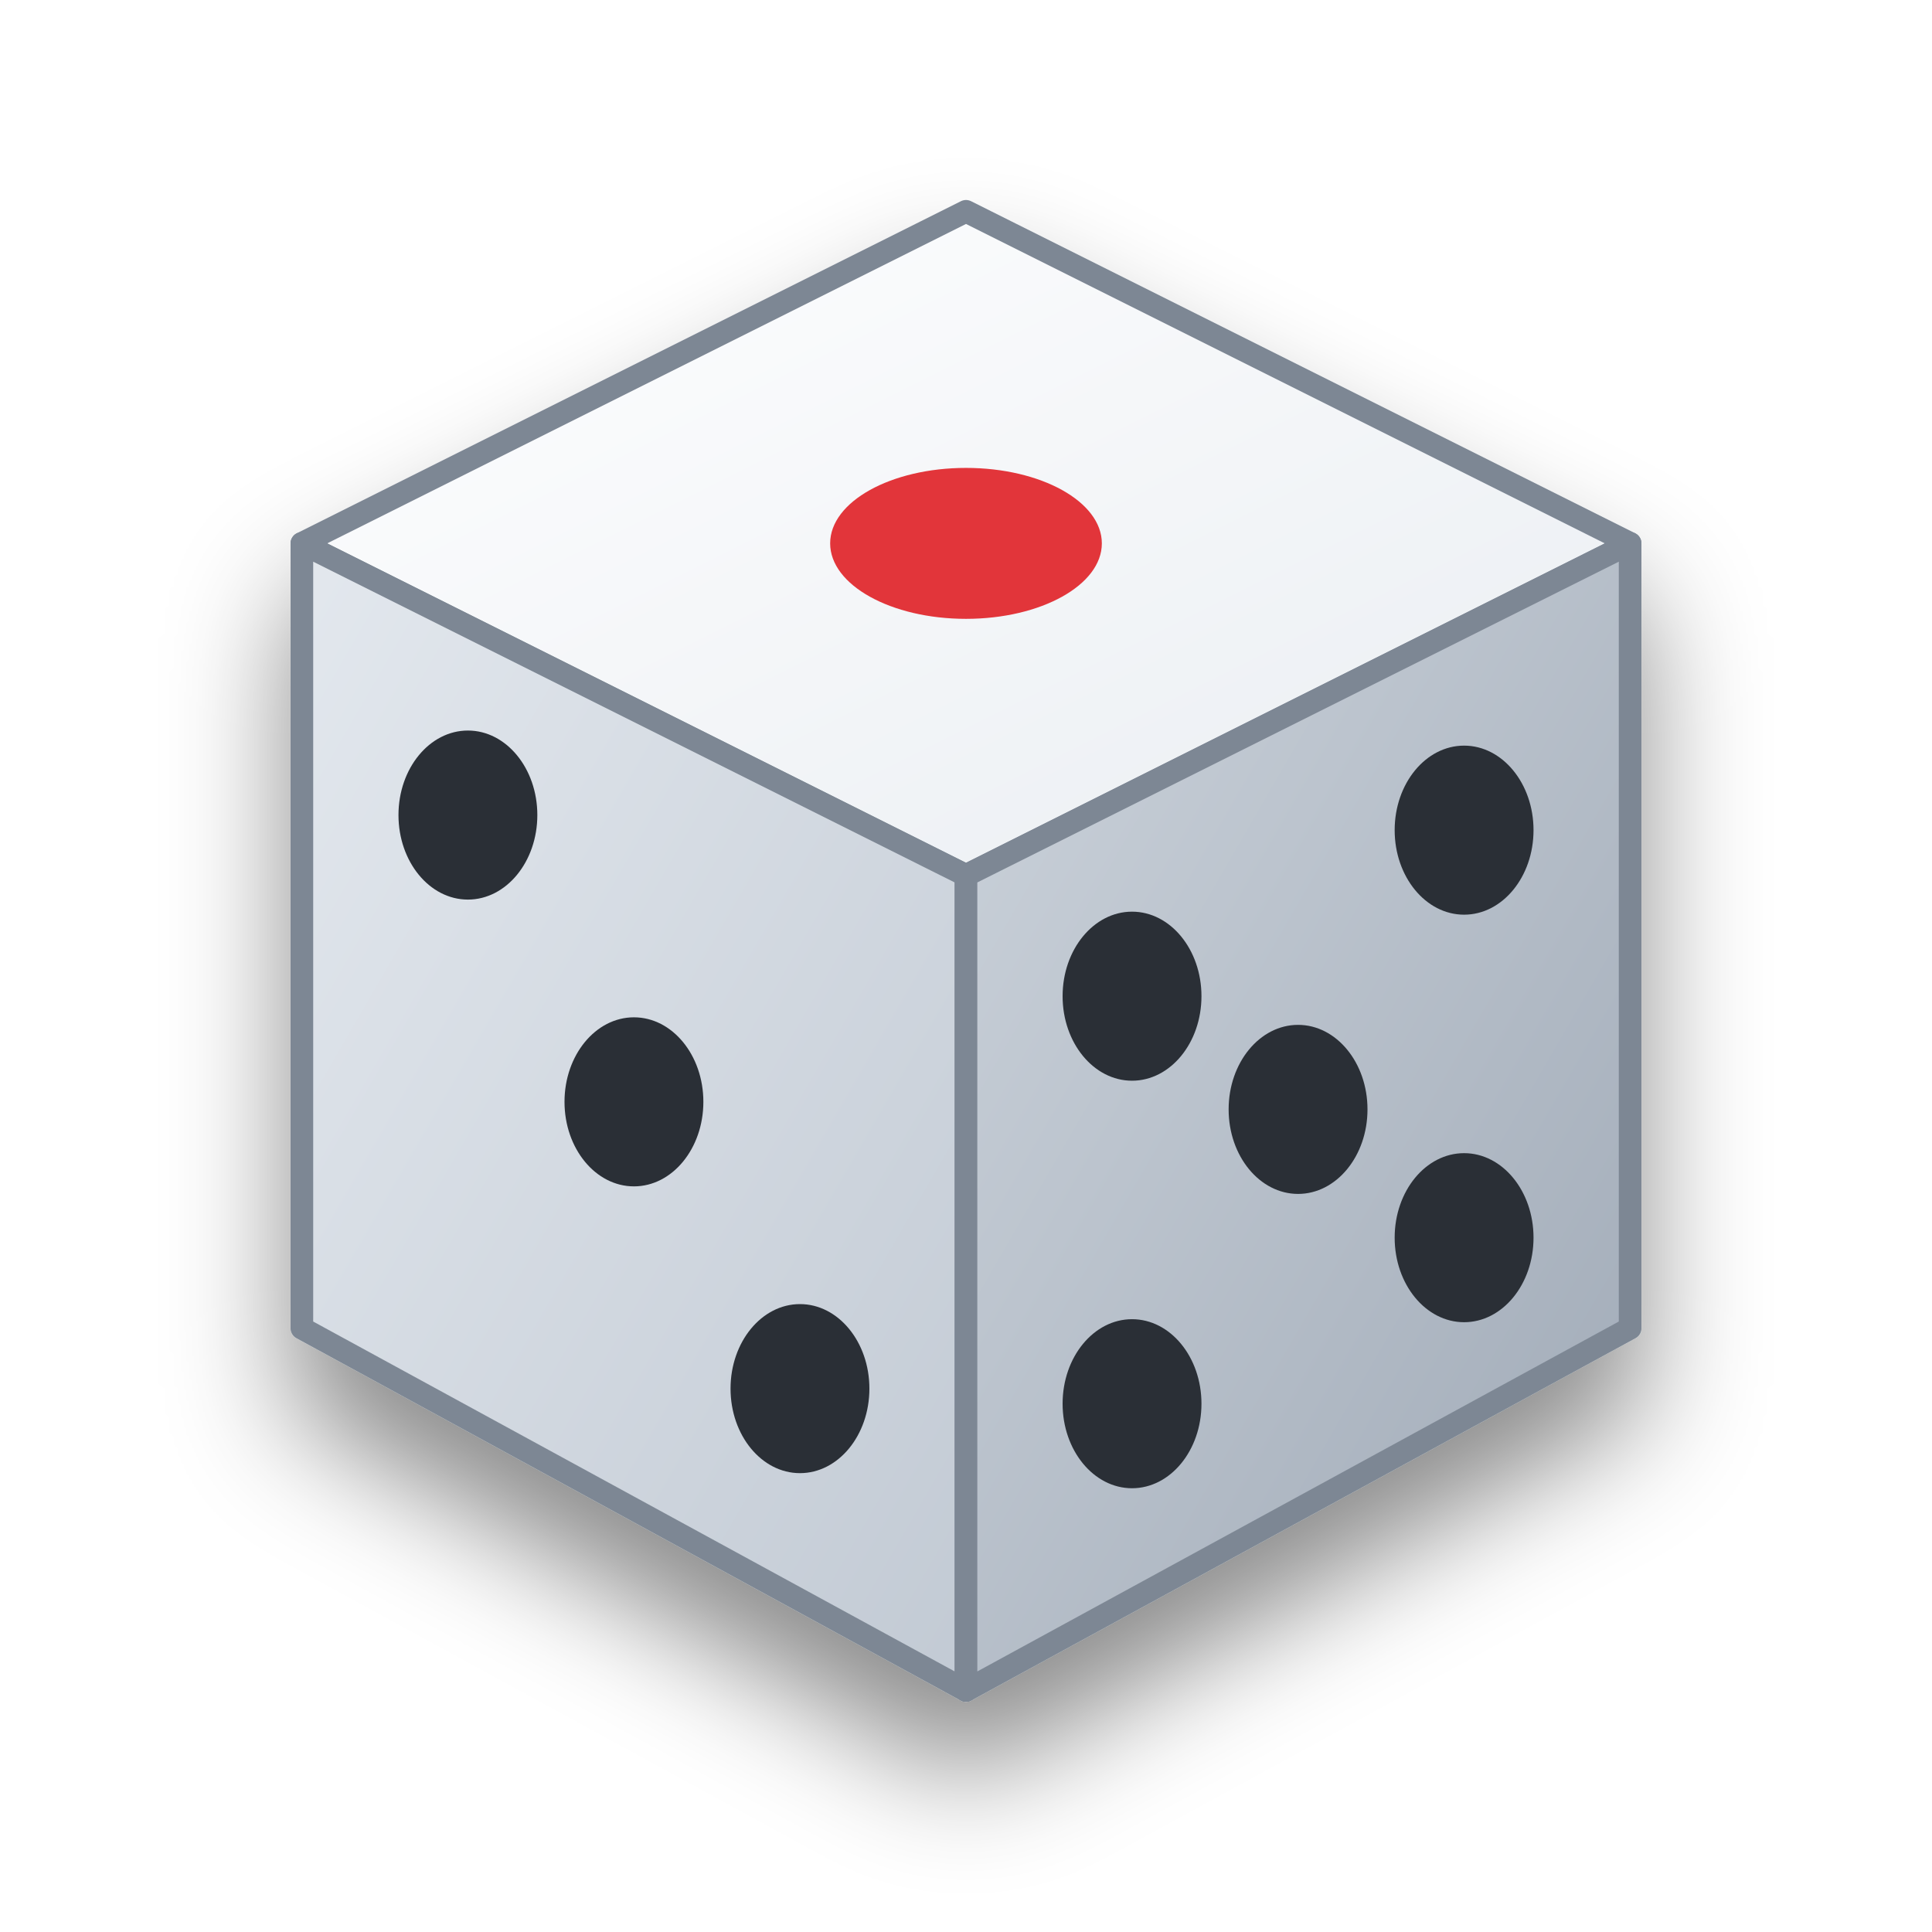
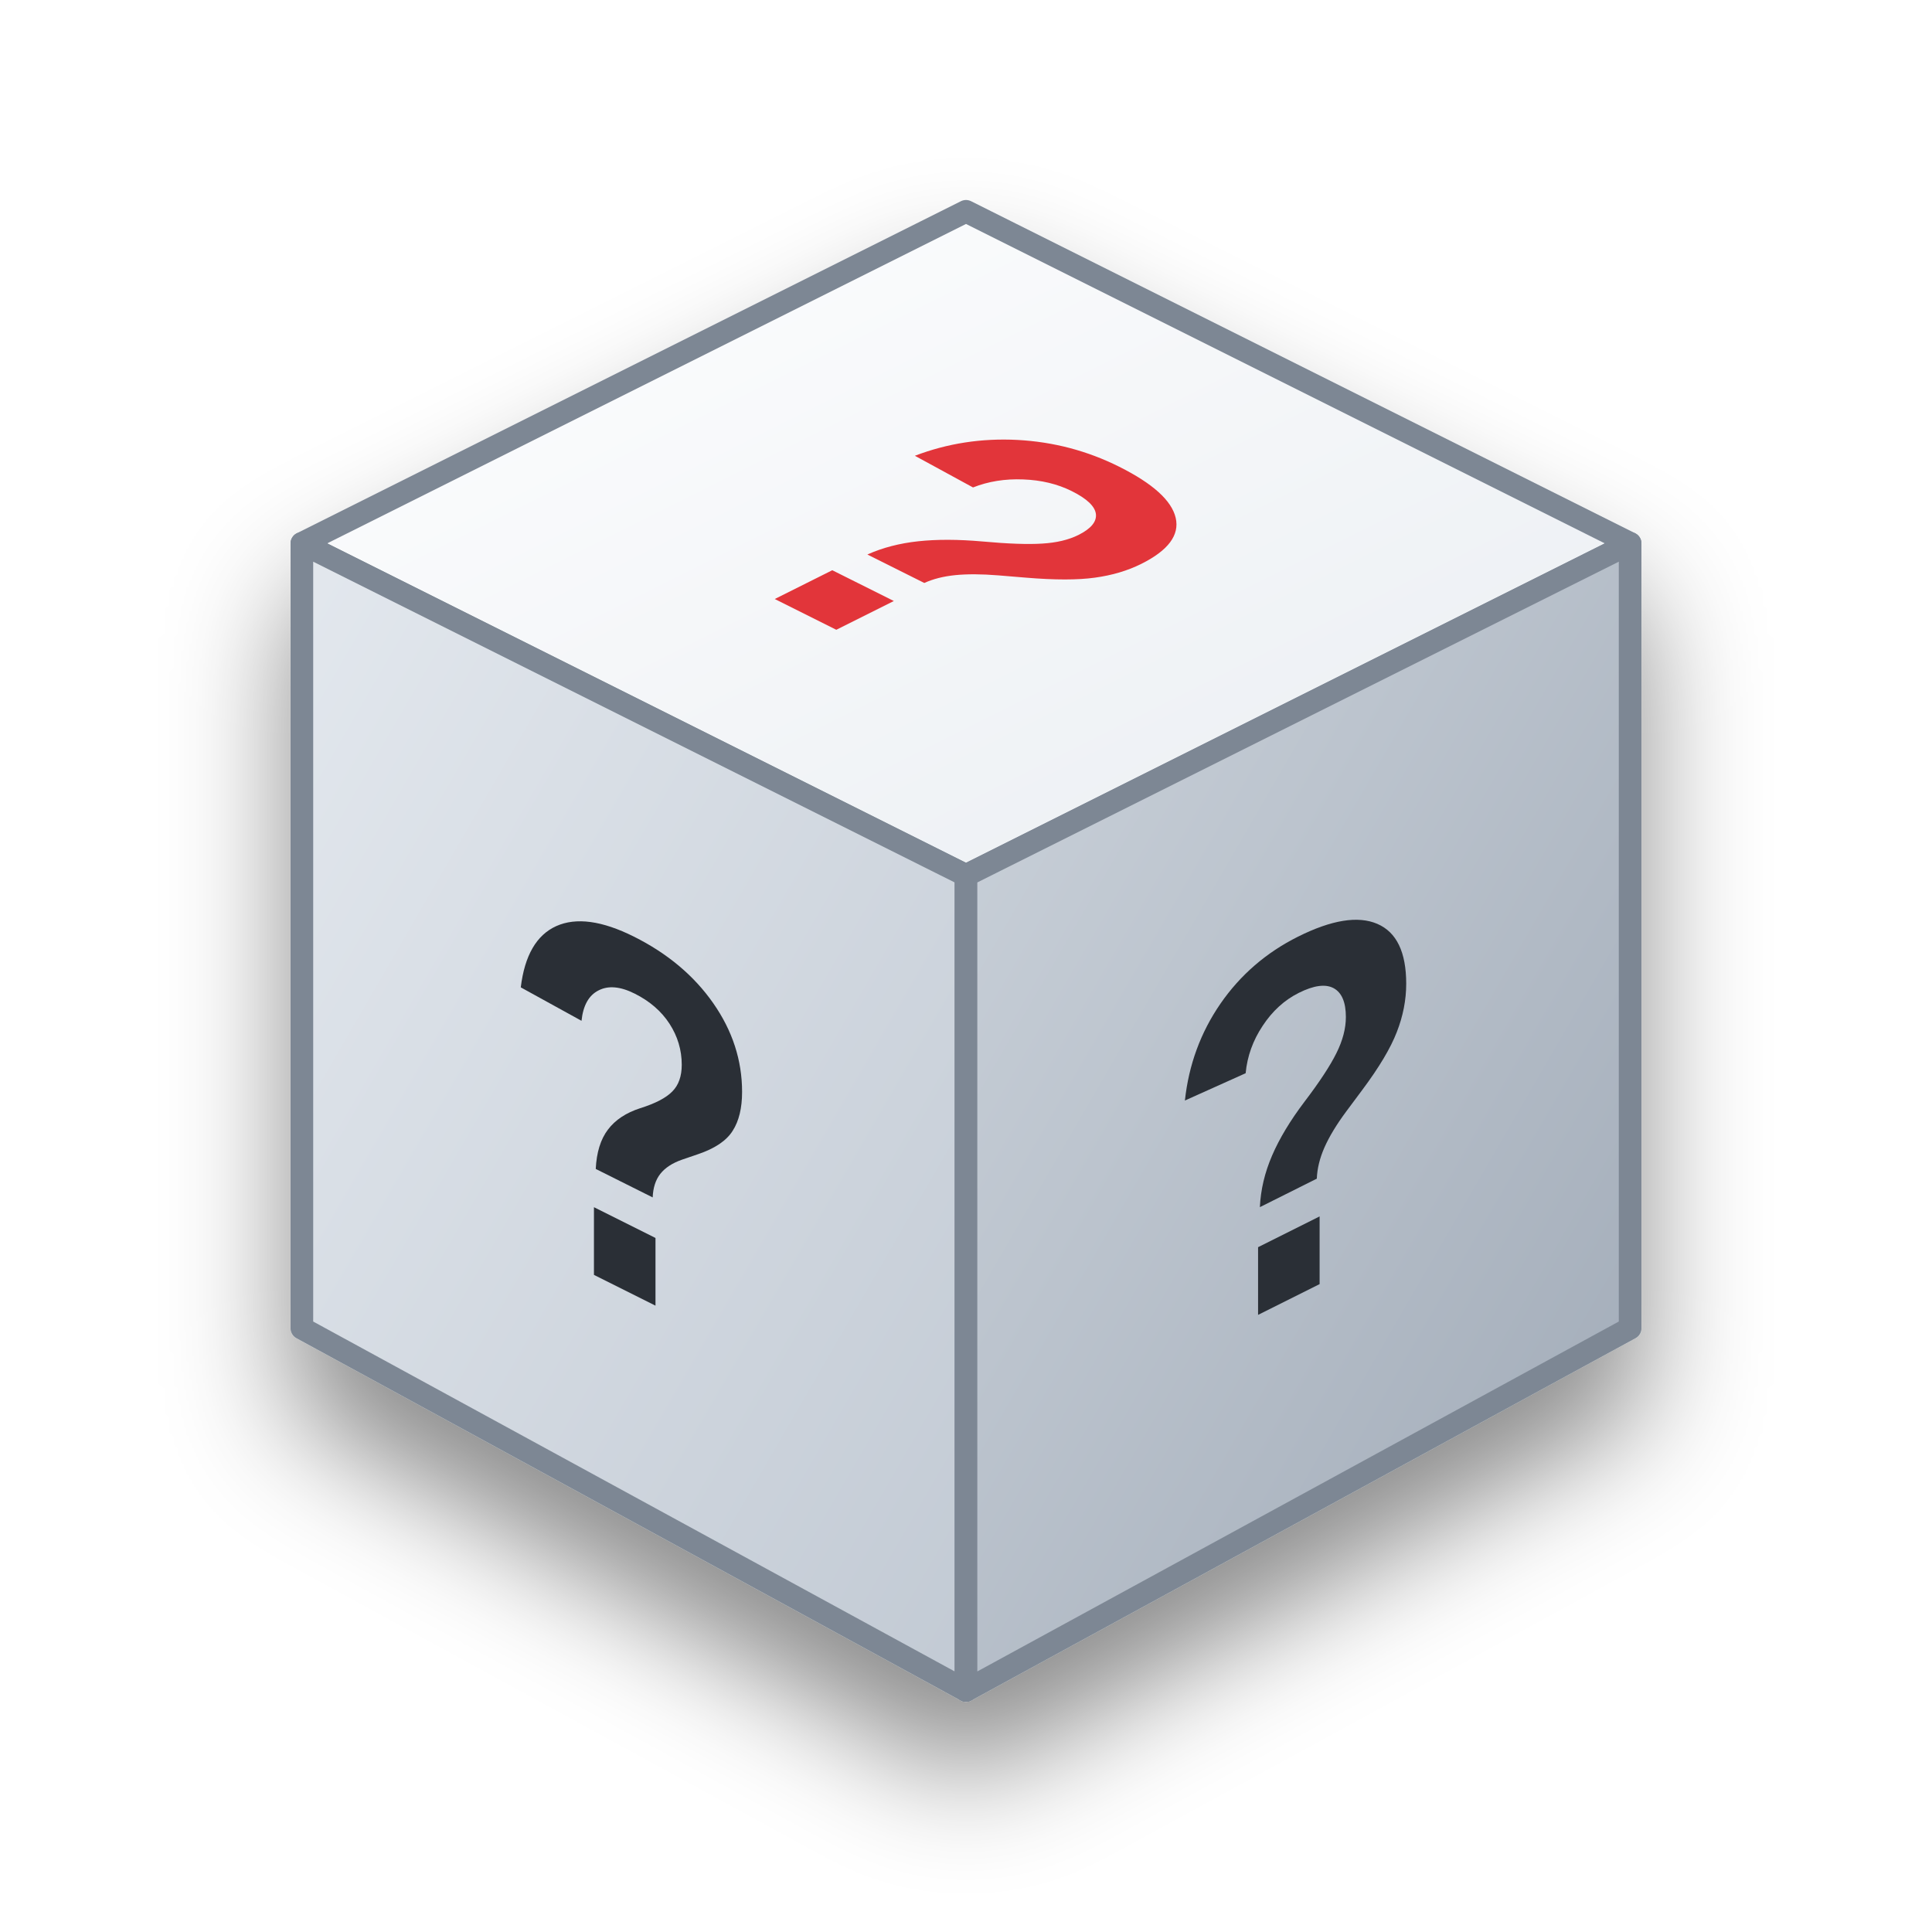
<svg xmlns="http://www.w3.org/2000/svg" viewBox="0 0 128 128" width="128" height="128">
  <defs>
    <linearGradient id="top" x1="0" y1="0" x2="1" y2="1">
      <stop offset="0" stop-color="#ffffff" />
      <stop offset="1" stop-color="#e9edf2" />
    </linearGradient>
    <linearGradient id="left" x1="0" y1="0" x2="1" y2="1">
      <stop offset="0" stop-color="#e3e8ee" />
      <stop offset="1" stop-color="#c2cad4" />
    </linearGradient>
    <linearGradient id="right" x1="0" y1="0" x2="1" y2="1">
      <stop offset="0" stop-color="#cdd4dc" />
      <stop offset="1" stop-color="#9fa9b6" />
    </linearGradient>
    <filter id="shadow" x="-20%" y="-20%" width="140%" height="150%">
      <feDropShadow dx="0" dy="5" stdDeviation="4" flood-color="#000" flood-opacity=".45" />
    </filter>
  </defs>
  <g filter="url(#shadow)" stroke="#7d8794" stroke-width="1.5" stroke-linejoin="round">
    <path d="M64 14 L108 36 L64 58 L20 36 Z" fill="url(#top)" />
    <path d="M20 36 L64 58 L64 112 L20 88 Z" fill="url(#left)" />
    <path d="M108 36 L64 58 L64 112 L108 88 Z" fill="url(#right)" />
  </g>
-   <ellipse cx="64" cy="36" rx="9" ry="5" fill="#e2353a" />
-   <g fill="#2a2f36">
-     <ellipse cx="31" cy="54" rx="4.6" ry="5.6" />
-     <ellipse cx="42" cy="73" rx="4.6" ry="5.6" />
-     <ellipse cx="53" cy="92" rx="4.6" ry="5.6" />
-   </g>
-   <g fill="#2a2f36">
-     <ellipse cx="75" cy="66" rx="4.6" ry="5.6" />
-     <ellipse cx="97" cy="55" rx="4.6" ry="5.6" />
-     <ellipse cx="86" cy="73.5" rx="4.6" ry="5.6" />
-     <ellipse cx="75" cy="93" rx="4.6" ry="5.6" />
-     <ellipse cx="97" cy="82" rx="4.6" ry="5.6" />
+   <g font-family="Arial Black, Arial, Helvetica, sans-serif" font-weight="900" font-size="34" text-anchor="middle" dominant-baseline="central">
+     <text transform="matrix(0.85 0.425 -0.85 0.425 64 36)" fill="#e2353a">?</text>
+     <text transform="matrix(0.85 0.425 0 1 42 74)" fill="#2a2f36">?</text>
+     <text transform="matrix(0.85 -0.425 0 1 86 74)" fill="#2a2f36">?</text>
  </g>
</svg>
